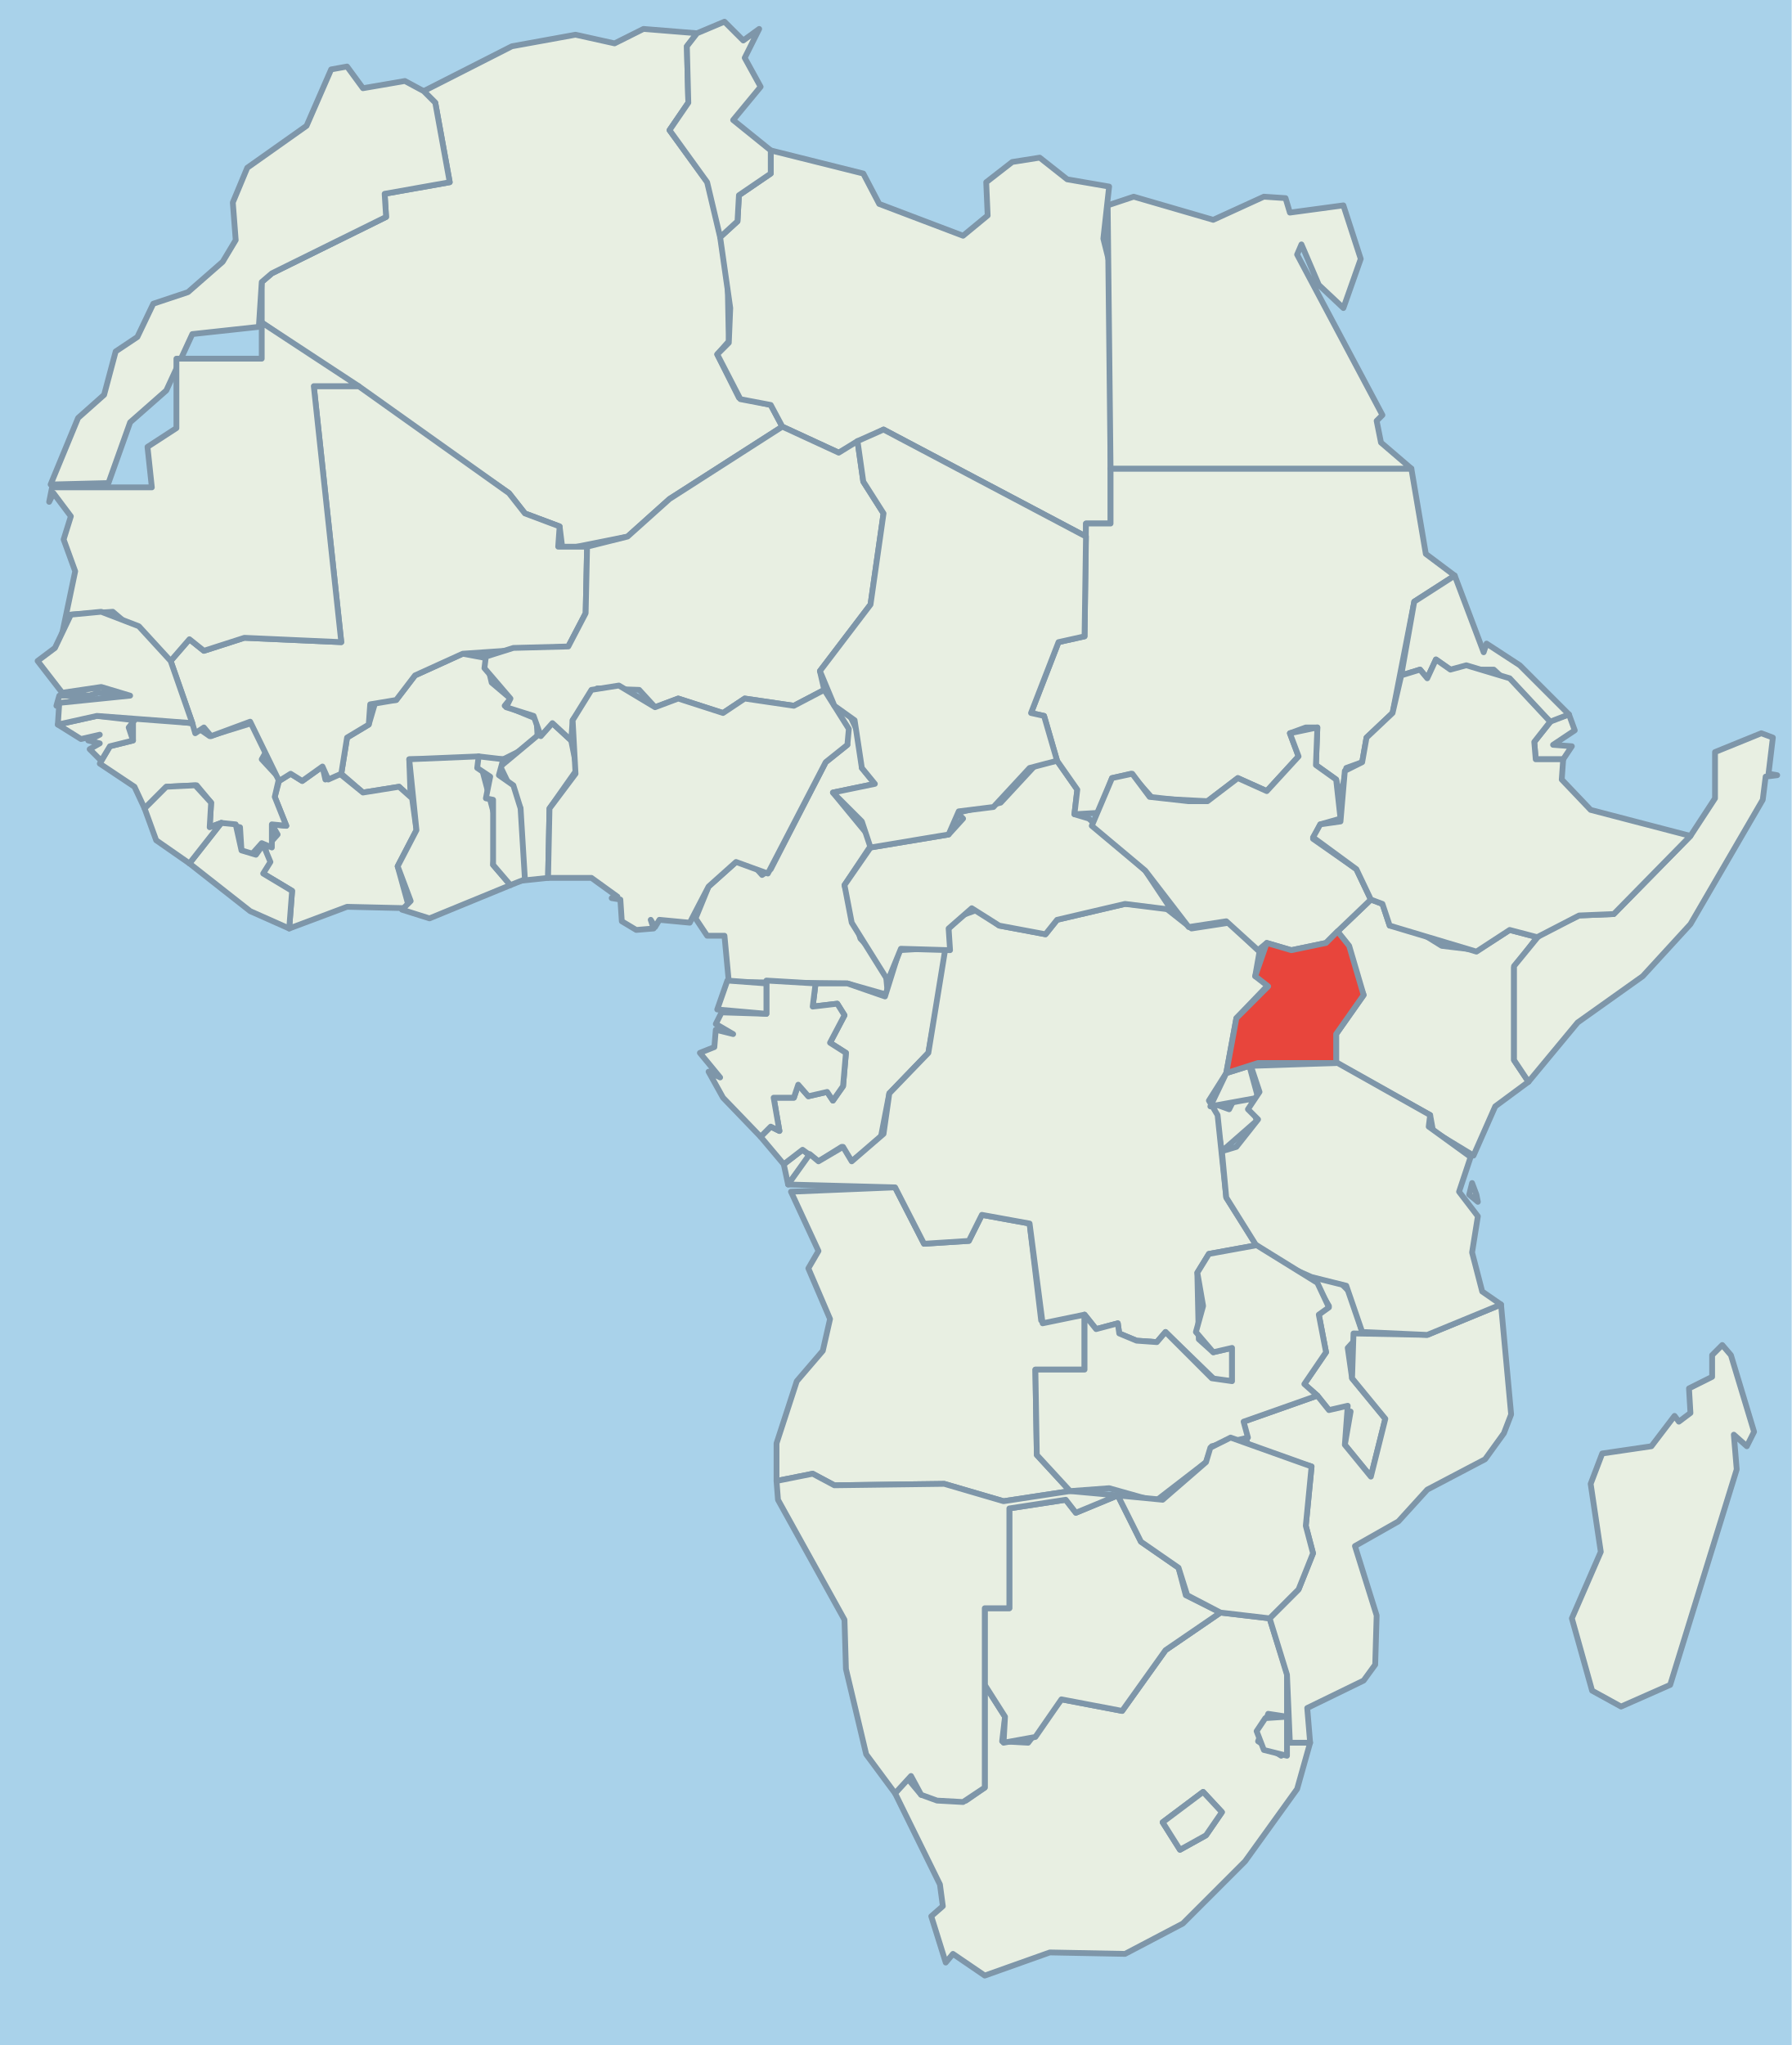
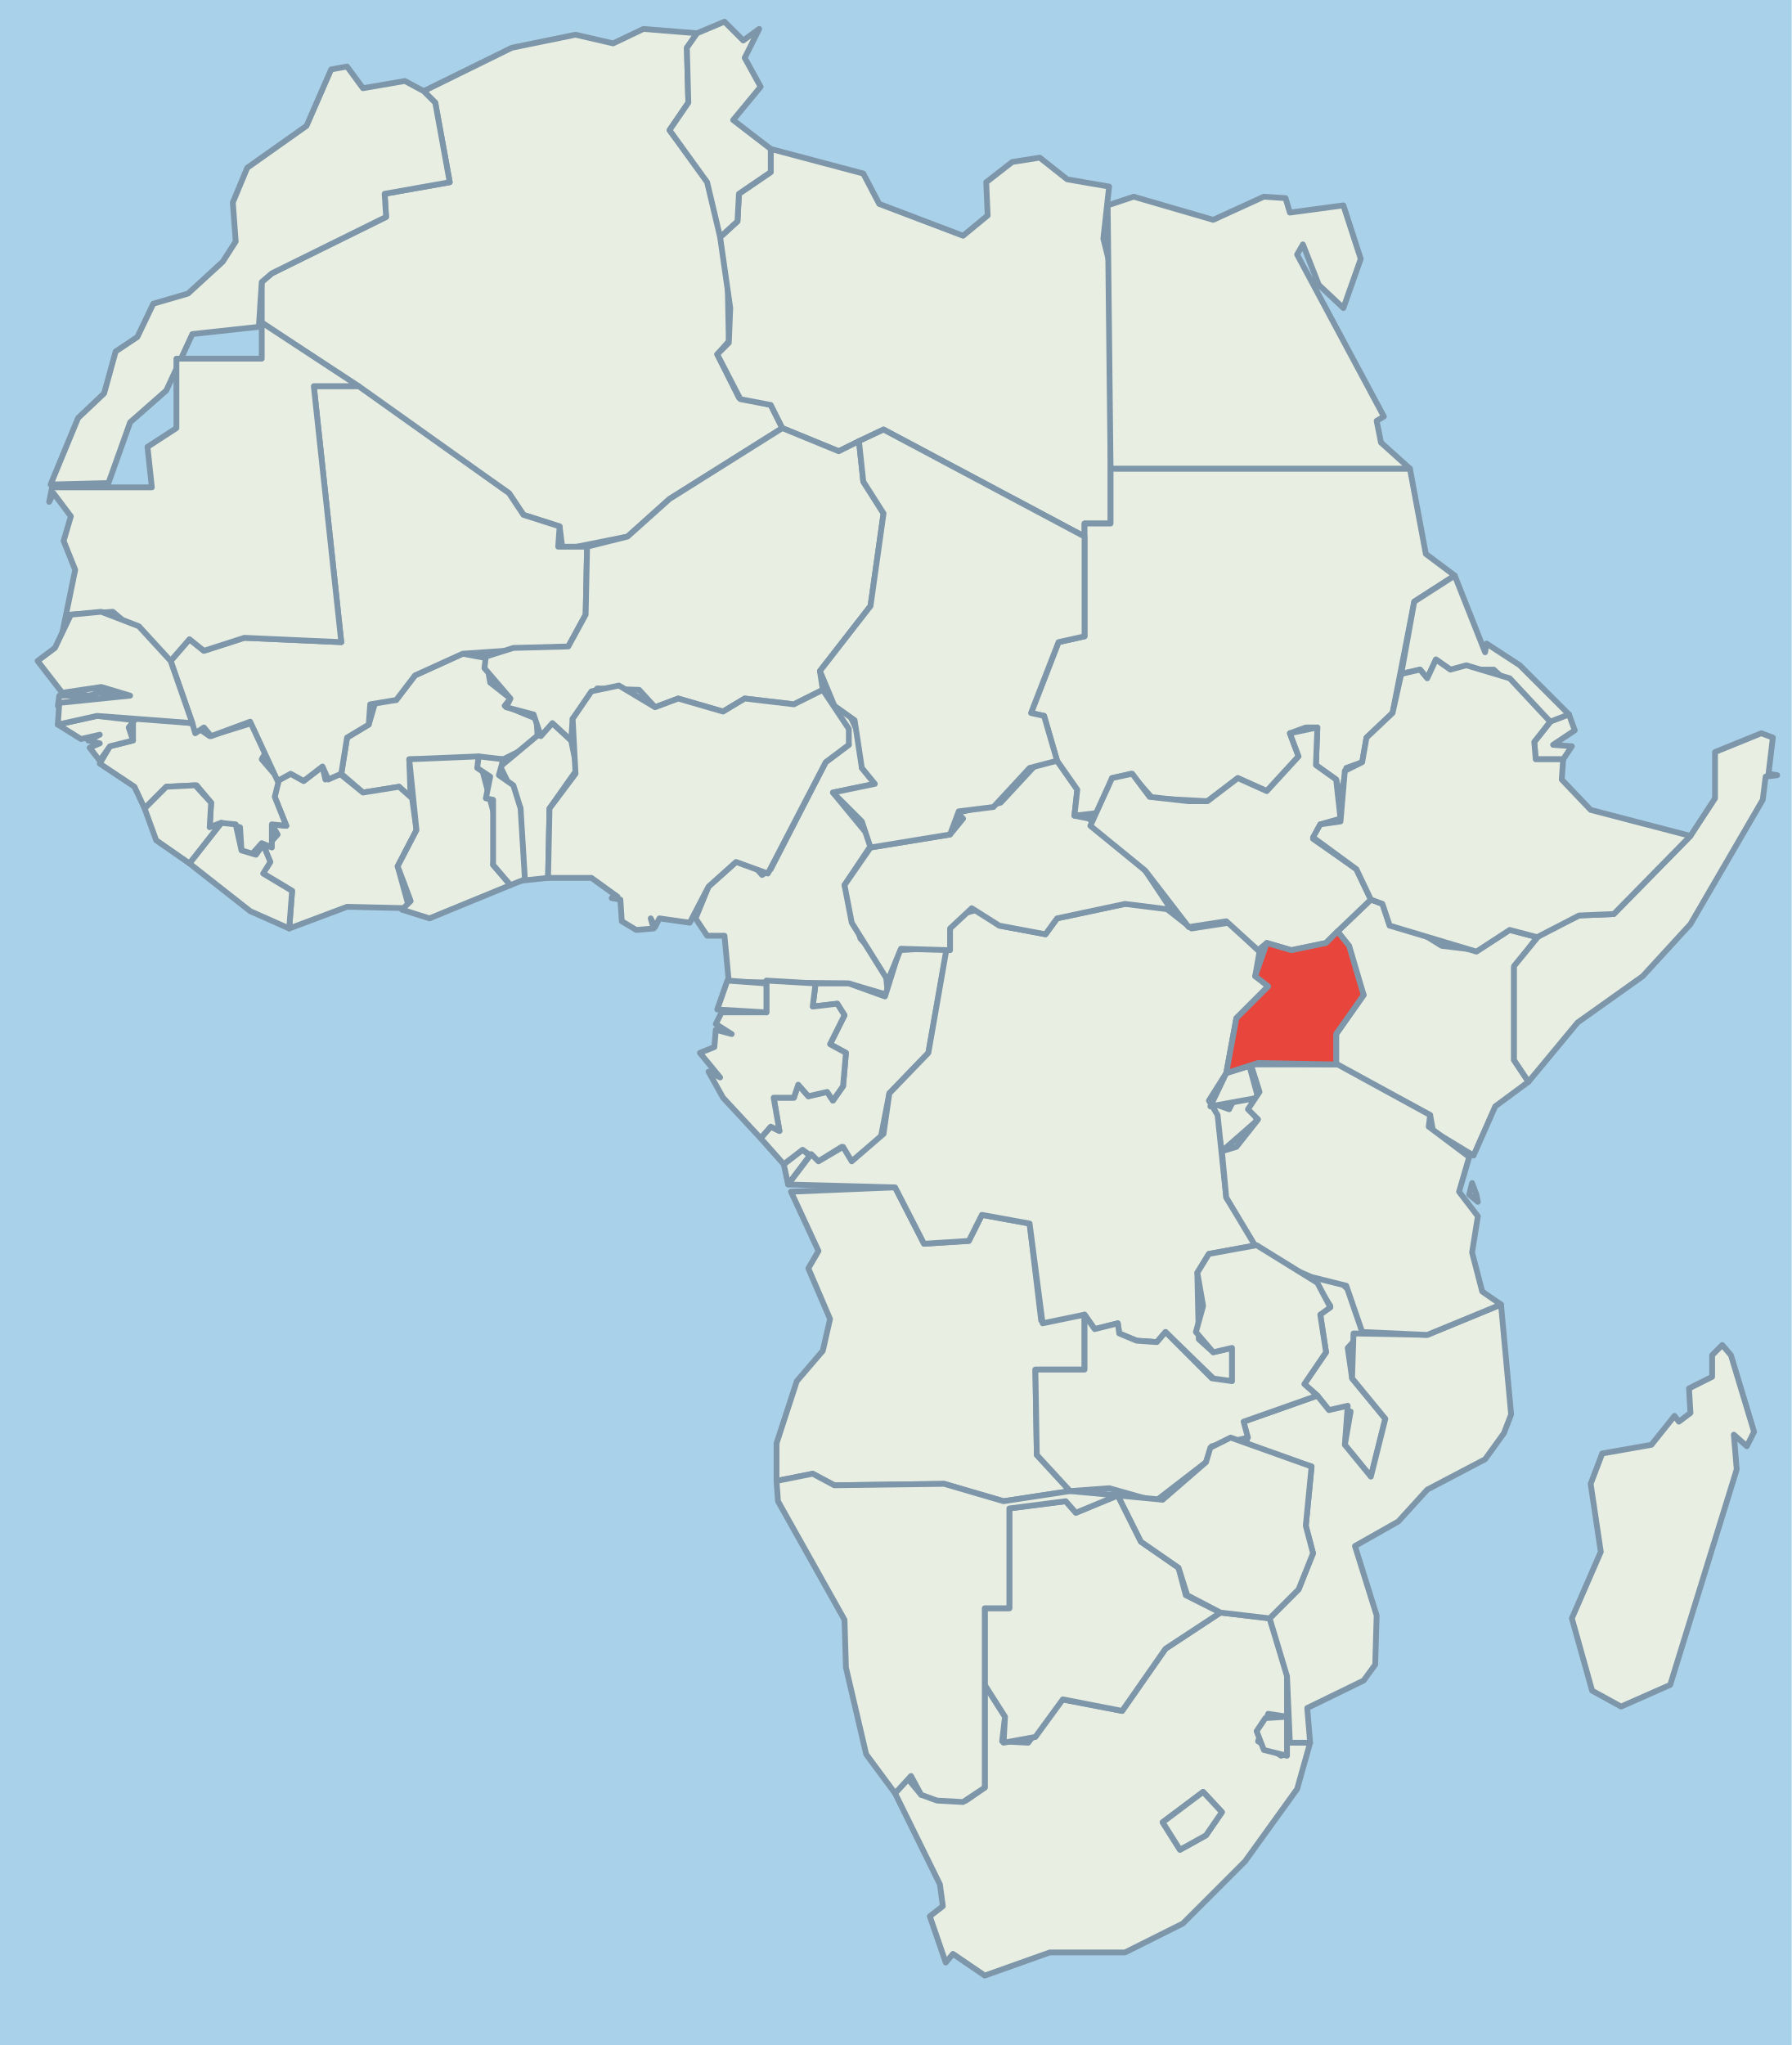
<svg xmlns="http://www.w3.org/2000/svg" viewBox="-0.332 -0.718 1.239 1.414" preserveAspectRatio="xMidYMid meet">
  <rect x="-0.332" y="-0.718" width="1.239" height="1.414" fill="#a9d2ea" />
  <g stroke="#7e96a9" stroke-width="0.004" stroke-linejoin="round">
-     <path d="M0.512,0.397 0.546,0.401 0.558,0.439 0.558,0.469 0.545,0.467 0.538,0.486 0.554,0.496 0.558,0.486 0.574,0.487 0.565,0.519 0.529,0.569 0.486,0.612 0.446,0.633 0.394,0.632 0.349,0.648 0.327,0.633 0.322,0.639 0.312,0.607 0.32,0.6 0.318,0.585 0.287,0.522 0.295,0.511 0.305,0.523 0.336,0.527 0.349,0.518 0.349,0.447 0.363,0.469 0.361,0.486 0.379,0.487 0.402,0.457 0.444,0.465 0.474,0.423 0.512,0.397Z M0.502,0.551 0.513,0.535 0.5,0.521 0.472,0.542 0.484,0.561 0.502,0.551Z" fill="#e8efe2" />
-     <path d="M0.15,-0.695 0.143,-0.686 0.144,-0.647 0.131,-0.628 0.158,-0.591 0.171,-0.533 0.172,-0.482 0.164,-0.473 0.179,-0.443 0.201,-0.438 0.209,-0.423 0.131,-0.373 0.102,-0.347 0.057,-0.338 0.055,-0.354 0.031,-0.363 0.02,-0.377 -0.151,-0.495 -0.151,-0.523 -0.144,-0.529 -0.065,-0.568 -0.066,-0.584 -0.021,-0.592 -0.031,-0.647 -0.039,-0.655 0.022,-0.686 0.066,-0.694 0.093,-0.688 0.113,-0.698 0.15,-0.695Z" fill="#e8efe2" />
+     <path d="M0.512,0.397 0.546,0.401 0.558,0.439 0.558,0.469 0.545,0.467 0.538,0.486 0.554,0.496 0.558,0.486 0.574,0.487 0.565,0.519 0.529,0.569 0.486,0.612 0.446,0.632 0.394,0.632 0.349,0.648 0.327,0.633 0.322,0.639 0.311,0.607 0.32,0.6 0.318,0.585 0.287,0.522 0.295,0.511 0.305,0.523 0.336,0.527 0.349,0.518 0.349,0.447 0.363,0.469 0.361,0.486 0.379,0.487 0.402,0.457 0.444,0.465 0.474,0.422 0.512,0.397Z M0.502,0.551 0.513,0.535 0.5,0.521 0.472,0.542 0.484,0.561 0.502,0.551Z" fill="#e8efe2" />
+     <path d="M0.15,-0.695 0.143,-0.685 0.144,-0.647 0.131,-0.628 0.158,-0.592 0.171,-0.533 0.172,-0.482 0.164,-0.473 0.179,-0.443 0.201,-0.438 0.209,-0.422 0.131,-0.373 0.102,-0.347 0.057,-0.338 0.055,-0.354 0.03,-0.362 0.02,-0.377 -0.151,-0.495 -0.151,-0.523 -0.144,-0.529 -0.065,-0.568 -0.066,-0.584 -0.021,-0.592 -0.031,-0.647 -0.039,-0.655 0.022,-0.685 0.066,-0.694 0.092,-0.688 0.113,-0.698 0.15,-0.695Z" fill="#e8efe2" />
    <path d="M0.228,0.081 0.213,0.101 0.21,0.087 0.223,0.077 0.228,0.081Z M0.418,0.191 0.418,0.229 0.384,0.229 0.385,0.288 0.408,0.313 0.362,0.32 0.321,0.308 0.245,0.309 0.23,0.301 0.205,0.306 0.205,0.28 0.219,0.237 0.237,0.216 0.242,0.194 0.227,0.159 0.234,0.147 0.215,0.106 0.287,0.103 0.307,0.142 0.338,0.14 0.347,0.122 0.38,0.128 0.388,0.195 0.418,0.191Z" fill="#e8efe2" />
-     <path d="M0.441,0.316 0.457,0.348 0.483,0.366 0.488,0.385 0.512,0.397 0.474,0.423 0.444,0.465 0.402,0.457 0.384,0.483 0.362,0.487 0.363,0.469 0.349,0.447 0.349,0.394 0.366,0.394 0.366,0.325 0.405,0.319 0.412,0.328 0.441,0.316Z" fill="#e8efe2" />
-     <path d="M0.016,-0.193 -0.049,-0.193 -0.048,-0.165 -0.056,-0.174 -0.081,-0.17 -0.096,-0.183 -0.092,-0.208 -0.077,-0.217 -0.072,-0.234 -0.058,-0.234 -0.045,-0.251 -0.012,-0.266 0.004,-0.263 0.008,-0.246 0.021,-0.235 0.017,-0.23 0.039,-0.221 0.04,-0.205 0.016,-0.193Z" fill="#e8efe2" />
+     <path d="M0.441,0.316 0.457,0.348 0.483,0.366 0.488,0.385 0.512,0.397 0.474,0.422 0.444,0.465 0.403,0.457 0.384,0.483 0.362,0.487 0.363,0.469 0.349,0.447 0.349,0.394 0.366,0.394 0.366,0.325 0.405,0.32 0.412,0.328 0.441,0.316Z" fill="#e8efe2" />
+     <path d="M0.016,-0.193 -0.049,-0.193 -0.048,-0.165 -0.056,-0.174 -0.081,-0.17 -0.096,-0.183 -0.092,-0.208 -0.077,-0.217 -0.072,-0.234 -0.058,-0.234 -0.045,-0.251 -0.012,-0.266 0.004,-0.263 0.007,-0.246 0.021,-0.235 0.017,-0.23 0.039,-0.221 0.04,-0.205 0.016,-0.193Z" fill="#e8efe2" />
    <path d="M0.533,0.042 0.537,0.057 0.513,0.078 0.507,0.045 0.518,0.049 0.522,0.041 0.533,0.042Z" fill="#e8efe2" />
    <path d="M0.028,-0.109 0.028,-0.159 0.014,-0.188 0.05,-0.218 0.063,-0.206 0.067,-0.186 0.048,-0.159 0.047,-0.111 0.028,-0.109Z" fill="#e8efe2" />
-     <path d="M0.149,-0.083 0.158,-0.105 0.177,-0.122 0.187,-0.122 0.195,-0.113 0.201,-0.117 0.239,-0.191 0.254,-0.203 0.245,-0.23 0.253,-0.229 0.263,-0.208 0.264,-0.187 0.273,-0.176 0.244,-0.17 0.272,-0.136 0.252,-0.106 0.263,-0.069 0.28,-0.051 0.282,-0.03 0.254,-0.038 0.172,-0.039 0.169,-0.071 0.157,-0.071 0.149,-0.083Z" fill="#e8efe2" />
-     <path d="M0.194,0.068 0.201,0.061 0.207,0.064 0.203,0.041 0.217,0.041 0.22,0.032 0.227,0.04 0.24,0.037 0.244,0.043 0.251,0.033 0.253,0.01 0.242,0.003 0.252,-0.016 0.247,-0.024 0.23,-0.022 0.232,-0.038 0.254,-0.038 0.28,-0.029 0.29,-0.061 0.323,-0.063 0.31,0.01 0.283,0.038 0.277,0.069 0.257,0.085 0.25,0.075 0.234,0.085 0.223,0.077 0.21,0.087 0.194,0.068Z" fill="#e8efe2" />
-     <path d="M0.537,0.143 0.504,0.149 0.496,0.162 0.497,0.208 0.507,0.217 0.52,0.214 0.52,0.237 0.508,0.236 0.474,0.203 0.468,0.21 0.454,0.209 0.442,0.204 0.441,0.197 0.426,0.201 0.418,0.191 0.389,0.197 0.38,0.128 0.347,0.122 0.338,0.14 0.307,0.142 0.287,0.103 0.213,0.101 0.228,0.08 0.234,0.085 0.251,0.075 0.257,0.085 0.279,0.066 0.283,0.038 0.31,0.01 0.324,-0.076 0.333,-0.085 0.344,-0.089 0.359,-0.078 0.391,-0.072 0.399,-0.082 0.446,-0.093 0.473,-0.091 0.492,-0.076 0.518,-0.08 0.539,-0.06 0.536,-0.043 0.546,-0.038 0.523,-0.014 0.516,0.024 0.504,0.043 0.51,0.053 0.516,0.11 0.537,0.143Z" fill="#e8efe2" />
-     <path d="M-0.139,-0.178 -0.131,-0.183 -0.123,-0.178 -0.109,-0.188 -0.107,-0.179 -0.097,-0.183 -0.081,-0.17 -0.056,-0.174 -0.047,-0.166 -0.044,-0.144 -0.057,-0.119 -0.049,-0.09 -0.092,-0.091 -0.132,-0.076 -0.13,-0.102 -0.15,-0.114 -0.148,-0.132 -0.14,-0.141 -0.144,-0.148 -0.134,-0.147 -0.142,-0.167 -0.139,-0.178Z" fill="#e8efe2" />
+     <path d="M0.149,-0.083 0.158,-0.105 0.177,-0.122 0.187,-0.122 0.195,-0.113 0.201,-0.117 0.239,-0.191 0.255,-0.203 0.245,-0.23 0.253,-0.229 0.263,-0.208 0.264,-0.187 0.273,-0.176 0.244,-0.17 0.272,-0.136 0.252,-0.106 0.263,-0.069 0.28,-0.051 0.282,-0.03 0.255,-0.038 0.172,-0.039 0.169,-0.071 0.157,-0.071 0.149,-0.083Z" fill="#e8efe2" />
+     <path d="M0.194,0.069 0.201,0.061 0.207,0.064 0.203,0.041 0.217,0.041 0.22,0.032 0.227,0.04 0.24,0.037 0.244,0.043 0.251,0.033 0.253,0.01 0.242,0.004 0.252,-0.016 0.247,-0.024 0.23,-0.022 0.232,-0.038 0.255,-0.038 0.28,-0.029 0.29,-0.061 0.323,-0.063 0.31,0.01 0.283,0.038 0.277,0.069 0.257,0.085 0.25,0.075 0.234,0.085 0.223,0.077 0.21,0.087 0.194,0.069Z" fill="#e8efe2" />
+     <path d="M0.537,0.143 0.504,0.149 0.496,0.162 0.497,0.208 0.507,0.217 0.52,0.214 0.52,0.237 0.508,0.236 0.474,0.203 0.468,0.21 0.454,0.209 0.442,0.204 0.441,0.197 0.425,0.201 0.418,0.191 0.389,0.197 0.38,0.128 0.347,0.122 0.338,0.14 0.307,0.142 0.287,0.103 0.213,0.101 0.229,0.08 0.234,0.085 0.251,0.075 0.257,0.085 0.279,0.066 0.283,0.038 0.31,0.01 0.325,-0.076 0.333,-0.086 0.344,-0.089 0.359,-0.078 0.391,-0.072 0.399,-0.083 0.446,-0.093 0.473,-0.091 0.492,-0.076 0.518,-0.08 0.539,-0.06 0.536,-0.043 0.546,-0.037 0.523,-0.014 0.516,0.024 0.504,0.043 0.51,0.053 0.516,0.11 0.537,0.143Z" fill="#e8efe2" />
+     <path d="M-0.14,-0.178 -0.131,-0.183 -0.122,-0.178 -0.109,-0.188 -0.107,-0.179 -0.097,-0.183 -0.081,-0.17 -0.056,-0.174 -0.047,-0.166 -0.044,-0.144 -0.057,-0.119 -0.049,-0.09 -0.092,-0.091 -0.132,-0.076 -0.13,-0.102 -0.15,-0.114 -0.148,-0.132 -0.14,-0.141 -0.144,-0.148 -0.134,-0.147 -0.142,-0.167 -0.14,-0.178Z" fill="#e8efe2" />
    <path d="M0.755,-0.202 0.749,-0.193 0.73,-0.193 0.729,-0.205 0.741,-0.22 0.753,-0.224 0.757,-0.213 0.742,-0.203 0.755,-0.202Z" fill="#e8efe2" />
    <path d="M0.558,0.469 0.558,0.496 0.542,0.492 0.537,0.479 0.543,0.47 0.558,0.469Z" fill="#e8efe2" />
-     <path d="M0.232,-0.038 0.23,-0.022 0.247,-0.024 0.252,-0.016 0.242,0.003 0.253,0.01 0.251,0.033 0.244,0.043 0.24,0.037 0.227,0.04 0.22,0.032 0.217,0.041 0.203,0.041 0.207,0.064 0.201,0.061 0.194,0.068 0.168,0.041 0.158,0.023 0.166,0.027 0.152,0.01 0.162,0.006 0.163,-0.006 0.175,-0.003 0.163,-0.01 0.167,-0.018 0.198,-0.017 0.198,-0.04 0.232,-0.038Z" fill="#e8efe2" />
-     <path d="M-0.289,-0.239 -0.262,-0.243 -0.241,-0.236 -0.264,-0.239 -0.293,-0.23 -0.291,-0.237 -0.269,-0.237 -0.289,-0.239Z" fill="#e8efe2" />
+     <path d="M0.232,-0.038 0.23,-0.022 0.247,-0.024 0.252,-0.016 0.242,0.004 0.253,0.01 0.251,0.033 0.244,0.043 0.24,0.037 0.227,0.04 0.22,0.032 0.217,0.041 0.203,0.041 0.207,0.064 0.201,0.061 0.194,0.069 0.168,0.041 0.158,0.023 0.166,0.027 0.152,0.01 0.162,0.006 0.163,-0.006 0.174,-0.003 0.163,-0.01 0.167,-0.018 0.198,-0.018 0.198,-0.04 0.232,-0.038Z" fill="#e8efe2" />
+     <path d="M-0.289,-0.239 -0.262,-0.243 -0.241,-0.236 -0.264,-0.239 -0.292,-0.23 -0.291,-0.237 -0.269,-0.237 -0.289,-0.239Z" fill="#e8efe2" />
    <path d="M-0.001,-0.195 0.012,-0.146 0.009,-0.12 0.021,-0.106 -0.035,-0.083 -0.054,-0.089 -0.048,-0.095 -0.057,-0.119 -0.044,-0.144 -0.049,-0.193 -0.001,-0.195Z" fill="#e8efe2" />
-     <path d="M-0.179,-0.149 -0.187,-0.146 -0.186,-0.163 -0.196,-0.175 -0.217,-0.174 -0.232,-0.159 -0.239,-0.174 -0.263,-0.19 -0.256,-0.202 -0.24,-0.206 -0.24,-0.223 -0.2,-0.218 -0.187,-0.209 -0.158,-0.218 -0.147,-0.2 -0.151,-0.193 -0.139,-0.18 -0.142,-0.167 -0.134,-0.147 -0.144,-0.148 -0.144,-0.132 -0.151,-0.135 -0.159,-0.126 -0.165,-0.13 -0.166,-0.146 -0.179,-0.149Z" fill="#e8efe2" />
-     <path d="M0.198,-0.038 0.198,-0.017 0.164,-0.02 0.171,-0.04 0.198,-0.038Z" fill="#e8efe2" />
-     <path d="M-0.292,-0.217 -0.265,-0.223 -0.239,-0.22 -0.243,-0.215 -0.24,-0.206 -0.256,-0.202 -0.262,-0.192 -0.27,-0.2 -0.263,-0.204 -0.271,-0.206 -0.263,-0.21 -0.276,-0.207 -0.292,-0.217Z" fill="#e8efe2" />
-     <path d="M0.592,0.017 0.592,-0.003 0.611,-0.03 0.593,-0.074 0.616,-0.096 0.624,-0.093 0.629,-0.078 0.644,-0.077 0.665,-0.064 0.69,-0.061 0.712,-0.075 0.731,-0.07 0.715,-0.049 0.715,0.015 0.725,0.03 0.702,0.047 0.687,0.081 0.659,0.064 0.657,0.053 0.592,0.017Z" fill="#e8efe2" />
+     <path d="M-0.179,-0.149 -0.187,-0.146 -0.186,-0.163 -0.196,-0.175 -0.217,-0.174 -0.232,-0.159 -0.239,-0.174 -0.263,-0.19 -0.256,-0.202 -0.24,-0.206 -0.24,-0.223 -0.2,-0.218 -0.187,-0.209 -0.158,-0.218 -0.147,-0.2 -0.151,-0.193 -0.139,-0.179 -0.142,-0.167 -0.134,-0.147 -0.144,-0.148 -0.144,-0.132 -0.151,-0.135 -0.159,-0.126 -0.165,-0.13 -0.166,-0.146 -0.179,-0.149Z" fill="#e8efe2" />
+     <path d="M0.198,-0.038 0.198,-0.018 0.164,-0.02 0.171,-0.04 0.198,-0.038Z" fill="#e8efe2" />
+     <path d="M-0.292,-0.217 -0.265,-0.223 -0.239,-0.22 -0.243,-0.215 -0.24,-0.206 -0.256,-0.202 -0.263,-0.192 -0.27,-0.201 -0.263,-0.204 -0.271,-0.206 -0.263,-0.21 -0.276,-0.207 -0.292,-0.217Z" fill="#e8efe2" />
+     <path d="M0.592,0.018 0.592,-0.003 0.611,-0.03 0.593,-0.074 0.616,-0.096 0.624,-0.093 0.629,-0.078 0.644,-0.077 0.665,-0.064 0.69,-0.061 0.712,-0.075 0.731,-0.07 0.715,-0.049 0.715,0.015 0.725,0.03 0.702,0.047 0.687,0.081 0.659,0.064 0.657,0.053 0.592,0.018Z" fill="#e8efe2" />
    <path d="M0.502,0.551 0.484,0.561 0.472,0.542 0.5,0.521 0.513,0.535 0.502,0.551Z" fill="#e8efe2" />
    <path d="M-0.201,-0.121 -0.179,-0.149 -0.169,-0.148 -0.165,-0.13 -0.155,-0.127 -0.15,-0.134 -0.145,-0.122 -0.15,-0.114 -0.13,-0.102 -0.132,-0.076 -0.159,-0.088 -0.201,-0.121Z" fill="#e8efe2" />
-     <path d="M0.166,-0.554 0.178,-0.565 0.179,-0.583 0.201,-0.598 0.201,-0.614 0.265,-0.598 0.276,-0.577 0.334,-0.555 0.351,-0.569 0.35,-0.592 0.368,-0.606 0.387,-0.609 0.406,-0.594 0.435,-0.589 0.431,-0.553 0.436,-0.533 0.436,-0.356 0.419,-0.356 0.419,-0.347 0.279,-0.421 0.248,-0.405 0.209,-0.423 0.201,-0.438 0.18,-0.442 0.164,-0.473 0.172,-0.481 0.173,-0.505 0.166,-0.554Z" fill="#e8efe2" />
-     <path d="M0.865,0.219 0.881,0.272 0.876,0.282 0.867,0.274 0.869,0.298 0.823,0.447 0.789,0.462 0.769,0.451 0.755,0.401 0.775,0.355 0.768,0.308 0.776,0.287 0.81,0.282 0.826,0.261 0.829,0.265 0.837,0.259 0.836,0.242 0.852,0.234 0.852,0.219 0.859,0.212 0.865,0.219Z" fill="#e8efe2" />
-     <path d="M0.579,0.247 0.57,0.239 0.585,0.217 0.58,0.191 0.587,0.185 0.575,0.165 0.593,0.167 0.602,0.176 0.61,0.203 0.6,0.214 0.603,0.235 0.626,0.263 0.616,0.303 0.598,0.281 0.602,0.258 0.587,0.257 0.579,0.247Z" fill="#e8efe2" />
-     <path d="M-0.199,-0.218 -0.214,-0.261 -0.201,-0.276 -0.191,-0.268 -0.163,-0.277 -0.096,-0.274 -0.115,-0.451 -0.084,-0.451 0.02,-0.377 0.031,-0.363 0.055,-0.354 0.054,-0.34 0.074,-0.34 0.073,-0.294 0.061,-0.271 -0.012,-0.266 -0.045,-0.251 -0.058,-0.234 -0.076,-0.231 -0.077,-0.217 -0.092,-0.208 -0.096,-0.183 -0.105,-0.179 -0.109,-0.188 -0.123,-0.178 -0.131,-0.183 -0.139,-0.178 -0.159,-0.219 -0.186,-0.209 -0.191,-0.215 -0.197,-0.211 -0.199,-0.218Z" fill="#e8efe2" />
-     <path d="M-0.039,-0.655 -0.031,-0.647 -0.021,-0.592 -0.066,-0.584 -0.065,-0.568 -0.144,-0.529 -0.151,-0.523 -0.153,-0.492 -0.199,-0.487 -0.217,-0.448 -0.242,-0.426 -0.257,-0.384 -0.297,-0.383 -0.278,-0.429 -0.26,-0.445 -0.252,-0.475 -0.237,-0.485 -0.226,-0.508 -0.202,-0.516 -0.178,-0.537 -0.169,-0.552 -0.171,-0.578 -0.161,-0.602 -0.12,-0.631 -0.103,-0.67 -0.092,-0.672 -0.081,-0.657 -0.052,-0.662 -0.039,-0.655Z" fill="#e8efe2" />
-     <path d="M-0.214,-0.261 -0.254,-0.295 -0.283,-0.293 -0.289,-0.28 -0.28,-0.323 -0.288,-0.345 -0.283,-0.361 -0.295,-0.377 -0.298,-0.371 -0.296,-0.381 -0.227,-0.381 -0.23,-0.409 -0.21,-0.422 -0.21,-0.47 -0.151,-0.47 -0.151,-0.495 -0.084,-0.451 -0.115,-0.451 -0.096,-0.274 -0.163,-0.277 -0.191,-0.268 -0.201,-0.276 -0.214,-0.261Z" fill="#e8efe2" />
-     <path d="M0.546,0.401 0.566,0.381 0.576,0.356 0.571,0.337 0.575,0.296 0.531,0.283 0.528,0.265 0.579,0.247 0.587,0.257 0.6,0.254 0.598,0.281 0.616,0.303 0.626,0.263 0.603,0.235 0.604,0.204 0.655,0.205 0.706,0.184 0.713,0.26 0.708,0.273 0.695,0.291 0.655,0.312 0.635,0.334 0.605,0.351 0.62,0.399 0.619,0.433 0.611,0.444 0.572,0.463 0.574,0.487 0.56,0.487 0.558,0.44 0.546,0.401Z" fill="#e8efe2" />
-     <path d="M0.408,0.313 0.441,0.316 0.412,0.328 0.405,0.319 0.366,0.325 0.366,0.394 0.349,0.394 0.349,0.518 0.334,0.528 0.316,0.527 0.305,0.523 0.298,0.51 0.287,0.522 0.267,0.495 0.253,0.436 0.252,0.402 0.206,0.319 0.205,0.306 0.23,0.301 0.245,0.309 0.321,0.308 0.362,0.32 0.408,0.313Z" fill="#e8efe2" />
-     <path d="M0.238,-0.241 0.217,-0.23 0.183,-0.235 0.168,-0.225 0.137,-0.235 0.121,-0.229 0.11,-0.241 0.081,-0.242 0.064,-0.22 0.063,-0.206 0.05,-0.218 0.042,-0.209 0.037,-0.223 0.018,-0.229 0.021,-0.235 0.003,-0.256 0.004,-0.264 0.023,-0.27 0.061,-0.271 0.073,-0.294 0.074,-0.34 0.102,-0.347 0.131,-0.373 0.209,-0.423 0.248,-0.405 0.261,-0.413 0.265,-0.385 0.279,-0.363 0.27,-0.3 0.235,-0.254 0.238,-0.241Z" fill="#e8efe2" />
-     <path d="M0.238,-0.241 0.255,-0.214 0.254,-0.203 0.239,-0.191 0.199,-0.114 0.177,-0.122 0.158,-0.105 0.145,-0.08 0.124,-0.082 0.121,-0.077 0.118,-0.082 0.12,-0.076 0.108,-0.075 0.098,-0.081 0.097,-0.096 0.091,-0.097 0.095,-0.098 0.077,-0.111 0.047,-0.111 0.048,-0.159 0.066,-0.183 0.064,-0.22 0.077,-0.241 0.096,-0.244 0.121,-0.229 0.137,-0.235 0.168,-0.225 0.183,-0.235 0.217,-0.23 0.238,-0.241Z" fill="#e8efe2" />
+     <path d="M0.166,-0.554 0.178,-0.565 0.179,-0.584 0.201,-0.599 0.201,-0.615 0.265,-0.598 0.276,-0.577 0.334,-0.555 0.351,-0.569 0.35,-0.592 0.368,-0.606 0.387,-0.609 0.406,-0.594 0.435,-0.589 0.431,-0.553 0.436,-0.533 0.436,-0.356 0.418,-0.356 0.418,-0.347 0.279,-0.421 0.248,-0.406 0.209,-0.422 0.201,-0.438 0.18,-0.442 0.164,-0.473 0.172,-0.481 0.173,-0.505 0.166,-0.554Z" fill="#e8efe2" />
+     <path d="M0.865,0.219 0.881,0.272 0.876,0.282 0.867,0.274 0.869,0.298 0.823,0.447 0.789,0.462 0.769,0.451 0.755,0.401 0.775,0.355 0.768,0.308 0.776,0.287 0.81,0.281 0.826,0.261 0.829,0.265 0.837,0.259 0.836,0.242 0.852,0.234 0.852,0.219 0.859,0.212 0.865,0.219Z" fill="#e8efe2" />
+     <path d="M0.579,0.247 0.57,0.239 0.585,0.217 0.581,0.191 0.588,0.185 0.575,0.165 0.593,0.167 0.603,0.176 0.61,0.203 0.6,0.214 0.603,0.235 0.626,0.263 0.616,0.303 0.598,0.281 0.602,0.258 0.587,0.257 0.579,0.247Z" fill="#e8efe2" />
+     <path d="M-0.199,-0.218 -0.214,-0.261 -0.201,-0.276 -0.191,-0.268 -0.163,-0.277 -0.096,-0.274 -0.115,-0.451 -0.084,-0.451 0.02,-0.377 0.03,-0.362 0.055,-0.354 0.054,-0.34 0.074,-0.34 0.073,-0.293 0.061,-0.271 -0.012,-0.266 -0.045,-0.251 -0.058,-0.234 -0.076,-0.231 -0.077,-0.217 -0.092,-0.208 -0.096,-0.183 -0.105,-0.179 -0.109,-0.188 -0.122,-0.178 -0.131,-0.183 -0.14,-0.178 -0.159,-0.219 -0.186,-0.209 -0.191,-0.215 -0.197,-0.211 -0.199,-0.218Z" fill="#e8efe2" />
+     <path d="M-0.039,-0.655 -0.031,-0.647 -0.021,-0.592 -0.066,-0.584 -0.065,-0.568 -0.144,-0.529 -0.151,-0.523 -0.153,-0.492 -0.199,-0.487 -0.217,-0.448 -0.242,-0.426 -0.257,-0.384 -0.297,-0.383 -0.278,-0.429 -0.26,-0.446 -0.252,-0.475 -0.237,-0.485 -0.226,-0.508 -0.202,-0.515 -0.178,-0.537 -0.169,-0.551 -0.171,-0.578 -0.161,-0.602 -0.12,-0.631 -0.103,-0.67 -0.092,-0.672 -0.081,-0.657 -0.052,-0.662 -0.039,-0.655Z" fill="#e8efe2" />
+     <path d="M-0.214,-0.261 -0.254,-0.295 -0.283,-0.293 -0.289,-0.28 -0.28,-0.324 -0.288,-0.344 -0.283,-0.361 -0.295,-0.377 -0.298,-0.371 -0.296,-0.381 -0.227,-0.381 -0.23,-0.409 -0.21,-0.422 -0.21,-0.47 -0.151,-0.47 -0.151,-0.495 -0.084,-0.451 -0.115,-0.451 -0.096,-0.274 -0.163,-0.277 -0.191,-0.268 -0.201,-0.276 -0.214,-0.261Z" fill="#e8efe2" />
+     <path d="M0.546,0.401 0.566,0.381 0.576,0.356 0.571,0.337 0.575,0.296 0.531,0.283 0.528,0.265 0.579,0.247 0.587,0.257 0.6,0.254 0.598,0.281 0.616,0.303 0.626,0.263 0.603,0.235 0.604,0.204 0.655,0.205 0.706,0.184 0.713,0.26 0.708,0.273 0.695,0.291 0.655,0.312 0.635,0.334 0.605,0.351 0.62,0.399 0.619,0.433 0.611,0.444 0.572,0.463 0.574,0.487 0.56,0.487 0.558,0.441 0.546,0.401Z" fill="#e8efe2" />
+     <path d="M0.408,0.313 0.441,0.316 0.412,0.328 0.405,0.32 0.366,0.325 0.366,0.394 0.349,0.394 0.349,0.518 0.334,0.528 0.316,0.527 0.305,0.523 0.298,0.51 0.287,0.522 0.267,0.495 0.253,0.435 0.252,0.402 0.206,0.32 0.205,0.306 0.23,0.301 0.245,0.309 0.321,0.308 0.362,0.32 0.408,0.313Z" fill="#e8efe2" />
+     <path d="M0.237,-0.241 0.217,-0.231 0.183,-0.235 0.168,-0.226 0.137,-0.235 0.121,-0.229 0.11,-0.241 0.081,-0.242 0.064,-0.221 0.063,-0.206 0.05,-0.218 0.042,-0.209 0.037,-0.224 0.018,-0.229 0.021,-0.235 0.003,-0.256 0.004,-0.264 0.023,-0.27 0.061,-0.271 0.073,-0.293 0.074,-0.34 0.102,-0.347 0.131,-0.373 0.209,-0.422 0.248,-0.406 0.262,-0.413 0.265,-0.385 0.279,-0.363 0.27,-0.299 0.235,-0.254 0.237,-0.241Z" fill="#e8efe2" />
+     <path d="M0.237,-0.241 0.255,-0.214 0.255,-0.203 0.239,-0.191 0.199,-0.114 0.177,-0.122 0.158,-0.105 0.145,-0.08 0.124,-0.083 0.121,-0.077 0.118,-0.083 0.12,-0.076 0.108,-0.075 0.098,-0.081 0.097,-0.096 0.091,-0.097 0.095,-0.098 0.077,-0.111 0.047,-0.111 0.048,-0.159 0.066,-0.183 0.064,-0.221 0.077,-0.24 0.096,-0.244 0.121,-0.229 0.137,-0.235 0.168,-0.226 0.183,-0.235 0.217,-0.231 0.237,-0.241Z" fill="#e8efe2" />
    <path d="M0.516,0.024 0.532,0.019 0.538,0.041 0.505,0.047 0.516,0.024Z" fill="#e8efe2" />
-     <path d="M0.421,-0.152 0.46,-0.116 0.478,-0.089 0.446,-0.093 0.399,-0.082 0.391,-0.072 0.359,-0.078 0.34,-0.09 0.324,-0.076 0.325,-0.061 0.291,-0.062 0.282,-0.04 0.257,-0.08 0.252,-0.106 0.27,-0.132 0.324,-0.141 0.334,-0.152 0.33,-0.156 0.36,-0.163 0.385,-0.19 0.399,-0.192 0.413,-0.172 0.411,-0.155 0.421,-0.152Z" fill="#e8efe2" />
+     <path d="M0.421,-0.152 0.46,-0.116 0.478,-0.089 0.446,-0.093 0.399,-0.083 0.391,-0.072 0.359,-0.078 0.34,-0.09 0.325,-0.076 0.325,-0.061 0.291,-0.062 0.282,-0.04 0.257,-0.08 0.252,-0.106 0.27,-0.132 0.325,-0.141 0.334,-0.152 0.33,-0.156 0.36,-0.163 0.385,-0.19 0.399,-0.192 0.413,-0.172 0.411,-0.154 0.421,-0.152Z" fill="#e8efe2" />
    <path d="M-0.179,-0.149 -0.201,-0.121 -0.224,-0.137 -0.232,-0.159 -0.217,-0.174 -0.197,-0.175 -0.186,-0.163 -0.187,-0.146 -0.179,-0.149Z" fill="#e8efe2" />
    <path d="M0.725,0.03 0.715,0.015 0.715,-0.05 0.733,-0.072 0.76,-0.085 0.784,-0.086 0.837,-0.14 0.854,-0.166 0.854,-0.198 0.886,-0.211 0.894,-0.208 0.891,-0.183 0.897,-0.182 0.889,-0.181 0.887,-0.165 0.837,-0.079 0.804,-0.043 0.759,-0.011 0.725,0.03Z" fill="#e8efe2" />
-     <path d="M0.595,-0.166 0.592,-0.179 0.578,-0.189 0.579,-0.215 0.571,-0.215 0.56,-0.211 0.566,-0.195 0.544,-0.171 0.524,-0.18 0.503,-0.164 0.465,-0.166 0.45,-0.183 0.437,-0.18 0.428,-0.156 0.411,-0.155 0.413,-0.172 0.399,-0.192 0.39,-0.223 0.381,-0.225 0.4,-0.274 0.418,-0.278 0.419,-0.356 0.436,-0.356 0.436,-0.394 0.644,-0.394 0.654,-0.335 0.674,-0.32 0.646,-0.302 0.631,-0.225 0.613,-0.208 0.61,-0.191 0.599,-0.187 0.595,-0.166Z" fill="#e8efe2" />
-     <path d="M0.593,-0.074 0.585,-0.066 0.561,-0.061 0.544,-0.066 0.538,-0.061 0.516,-0.081 0.49,-0.077 0.46,-0.116 0.423,-0.147 0.437,-0.18 0.451,-0.183 0.463,-0.167 0.49,-0.164 0.503,-0.164 0.524,-0.18 0.544,-0.171 0.566,-0.195 0.56,-0.211 0.579,-0.215 0.578,-0.189 0.592,-0.179 0.595,-0.152 0.581,-0.148 0.576,-0.138 0.606,-0.117 0.616,-0.096 0.593,-0.074Z" fill="#e8efe2" />
+     <path d="M0.595,-0.166 0.592,-0.179 0.578,-0.189 0.579,-0.215 0.571,-0.215 0.56,-0.211 0.566,-0.195 0.544,-0.171 0.524,-0.18 0.503,-0.164 0.465,-0.166 0.45,-0.183 0.437,-0.18 0.428,-0.156 0.411,-0.154 0.413,-0.172 0.399,-0.192 0.39,-0.223 0.381,-0.225 0.4,-0.274 0.418,-0.278 0.418,-0.356 0.436,-0.356 0.436,-0.394 0.643,-0.394 0.654,-0.335 0.674,-0.32 0.646,-0.302 0.631,-0.225 0.613,-0.208 0.61,-0.191 0.599,-0.187 0.595,-0.166Z" fill="#e8efe2" />
+     <path d="M0.593,-0.074 0.585,-0.066 0.561,-0.061 0.544,-0.066 0.538,-0.061 0.516,-0.081 0.49,-0.077 0.46,-0.116 0.422,-0.147 0.437,-0.18 0.451,-0.183 0.463,-0.167 0.49,-0.164 0.503,-0.164 0.524,-0.18 0.544,-0.171 0.566,-0.195 0.56,-0.211 0.579,-0.215 0.578,-0.189 0.592,-0.179 0.595,-0.152 0.581,-0.148 0.576,-0.138 0.606,-0.117 0.616,-0.096 0.593,-0.074Z" fill="#e8efe2" />
    <path d="M-0.214,-0.261 -0.199,-0.218 -0.265,-0.223 -0.292,-0.217 -0.291,-0.232 -0.242,-0.237 -0.262,-0.243 -0.289,-0.239 -0.306,-0.261 -0.294,-0.27 -0.283,-0.293 -0.262,-0.295 -0.236,-0.285 -0.214,-0.261Z" fill="#e8efe2" />
-     <path d="M0.689,0.108 0.69,0.113 0.684,0.108 0.686,0.1 0.689,0.108Z M0.575,0.165 0.541,0.15 0.516,0.11 0.513,0.078 0.523,0.075 0.538,0.056 0.531,0.049 0.539,0.037 0.533,0.019 0.593,0.017 0.657,0.053 0.656,0.061 0.685,0.082 0.677,0.106 0.69,0.123 0.686,0.148 0.693,0.175 0.706,0.184 0.655,0.205 0.61,0.203 0.599,0.171 0.575,0.165Z" fill="#e8efe2" />
-     <path d="M0.419,-0.347 0.418,-0.278 0.4,-0.274 0.381,-0.225 0.39,-0.223 0.399,-0.192 0.38,-0.187 0.355,-0.16 0.331,-0.157 0.324,-0.141 0.27,-0.132 0.264,-0.15 0.244,-0.17 0.273,-0.176 0.264,-0.187 0.259,-0.22 0.245,-0.23 0.235,-0.254 0.27,-0.3 0.279,-0.363 0.265,-0.385 0.261,-0.413 0.279,-0.421 0.419,-0.347Z" fill="#e8efe2" />
+     <path d="M0.689,0.108 0.69,0.113 0.684,0.108 0.686,0.1 0.689,0.108Z M0.575,0.165 0.54,0.15 0.516,0.11 0.513,0.078 0.523,0.075 0.538,0.056 0.531,0.049 0.539,0.037 0.533,0.018 0.593,0.018 0.657,0.053 0.656,0.061 0.684,0.082 0.677,0.106 0.69,0.123 0.686,0.148 0.693,0.175 0.706,0.184 0.655,0.205 0.61,0.203 0.599,0.171 0.575,0.165Z" fill="#e8efe2" />
+     <path d="M0.418,-0.347 0.418,-0.278 0.4,-0.274 0.381,-0.225 0.39,-0.223 0.399,-0.192 0.38,-0.187 0.355,-0.16 0.331,-0.157 0.325,-0.141 0.27,-0.132 0.264,-0.15 0.244,-0.17 0.273,-0.176 0.264,-0.187 0.259,-0.22 0.245,-0.23 0.235,-0.254 0.27,-0.299 0.279,-0.363 0.265,-0.385 0.262,-0.413 0.279,-0.421 0.418,-0.347Z" fill="#e8efe2" />
    <path d="M0.016,-0.193 0.013,-0.182 0.023,-0.175 0.028,-0.159 0.031,-0.11 0.021,-0.106 0.009,-0.12 0.009,-0.165 0.004,-0.166 0.007,-0.181 -0.002,-0.187 -0.001,-0.195 0.016,-0.193Z" fill="#e8efe2" />
-     <path d="M0.201,-0.614 0.201,-0.598 0.179,-0.583 0.178,-0.565 0.166,-0.554 0.157,-0.592 0.131,-0.628 0.144,-0.647 0.143,-0.686 0.15,-0.695 0.169,-0.703 0.182,-0.69 0.193,-0.698 0.183,-0.678 0.194,-0.658 0.175,-0.635 0.201,-0.614Z" fill="#e8efe2" />
-     <path d="M0.531,0.276 0.506,0.282 0.502,0.293 0.467,0.32 0.435,0.311 0.408,0.313 0.385,0.288 0.384,0.229 0.418,0.229 0.418,0.191 0.426,0.201 0.441,0.197 0.442,0.204 0.454,0.209 0.468,0.21 0.474,0.203 0.506,0.235 0.52,0.237 0.52,0.214 0.507,0.217 0.495,0.203 0.5,0.185 0.496,0.162 0.504,0.149 0.537,0.143 0.579,0.169 0.587,0.186 0.58,0.191 0.585,0.217 0.57,0.239 0.579,0.247 0.528,0.265 0.531,0.276Z" fill="#e8efe2" />
+     <path d="M0.201,-0.615 0.201,-0.599 0.179,-0.584 0.178,-0.565 0.166,-0.554 0.157,-0.592 0.131,-0.628 0.144,-0.647 0.143,-0.685 0.15,-0.695 0.169,-0.703 0.182,-0.69 0.193,-0.698 0.183,-0.678 0.194,-0.658 0.175,-0.635 0.201,-0.615Z" fill="#e8efe2" />
+     <path d="M0.531,0.276 0.506,0.282 0.502,0.293 0.467,0.32 0.435,0.311 0.408,0.313 0.385,0.288 0.384,0.229 0.418,0.229 0.418,0.191 0.425,0.201 0.441,0.197 0.442,0.204 0.454,0.209 0.468,0.21 0.474,0.203 0.506,0.235 0.52,0.237 0.52,0.214 0.507,0.217 0.495,0.203 0.5,0.185 0.496,0.162 0.504,0.149 0.537,0.143 0.579,0.169 0.588,0.186 0.581,0.191 0.585,0.217 0.57,0.239 0.579,0.247 0.528,0.265 0.531,0.276Z" fill="#e8efe2" />
    <path d="M0.546,0.401 0.512,0.397 0.489,0.385 0.483,0.366 0.457,0.348 0.441,0.316 0.472,0.319 0.502,0.293 0.505,0.283 0.519,0.276 0.575,0.296 0.571,0.337 0.576,0.356 0.566,0.381 0.546,0.401Z" fill="#e8efe2" />
-     <path d="M0.644,-0.394 0.436,-0.394 0.434,-0.576 0.452,-0.582 0.507,-0.566 0.542,-0.582 0.557,-0.581 0.56,-0.571 0.597,-0.576 0.609,-0.539 0.597,-0.505 0.58,-0.521 0.568,-0.549 0.565,-0.542 0.624,-0.431 0.62,-0.427 0.623,-0.412 0.644,-0.394Z" fill="#e8efe2" />
-     <path d="M0.637,-0.251 0.646,-0.302 0.674,-0.32 0.694,-0.267 0.696,-0.273 0.719,-0.258 0.753,-0.224 0.74,-0.219 0.701,-0.255 0.671,-0.255 0.661,-0.262 0.655,-0.249 0.65,-0.255 0.637,-0.251Z" fill="#e8efe2" />
-     <path d="M0.616,-0.096 0.606,-0.117 0.576,-0.139 0.581,-0.148 0.595,-0.15 0.598,-0.185 0.61,-0.191 0.613,-0.208 0.631,-0.225 0.637,-0.251 0.65,-0.255 0.655,-0.249 0.661,-0.262 0.671,-0.255 0.682,-0.258 0.712,-0.249 0.74,-0.219 0.729,-0.205 0.73,-0.193 0.749,-0.193 0.748,-0.179 0.768,-0.158 0.837,-0.14 0.784,-0.086 0.76,-0.085 0.731,-0.07 0.712,-0.075 0.689,-0.06 0.629,-0.078 0.624,-0.093 0.616,-0.096Z" fill="#e8efe2" />
-     <path d="M0.592,0.017 0.538,0.017 0.516,0.024 0.523,-0.014 0.545,-0.036 0.536,-0.043 0.544,-0.066 0.561,-0.061 0.585,-0.066 0.593,-0.074 0.601,-0.064 0.611,-0.03 0.592,-0.003 0.592,0.017Z" fill="#e8453c" />
+     <path d="M0.643,-0.394 0.436,-0.394 0.434,-0.576 0.452,-0.582 0.507,-0.566 0.542,-0.582 0.557,-0.581 0.56,-0.571 0.597,-0.576 0.609,-0.539 0.597,-0.505 0.58,-0.521 0.569,-0.549 0.565,-0.542 0.625,-0.43 0.62,-0.427 0.623,-0.412 0.643,-0.394Z" fill="#e8efe2" />
+     <path d="M0.637,-0.252 0.646,-0.302 0.674,-0.32 0.695,-0.267 0.696,-0.273 0.719,-0.258 0.753,-0.224 0.74,-0.219 0.701,-0.255 0.671,-0.255 0.661,-0.262 0.655,-0.249 0.65,-0.255 0.637,-0.252Z" fill="#e8efe2" />
+     <path d="M0.616,-0.096 0.606,-0.117 0.576,-0.139 0.581,-0.148 0.595,-0.15 0.598,-0.185 0.61,-0.191 0.613,-0.208 0.631,-0.225 0.637,-0.252 0.65,-0.255 0.655,-0.249 0.661,-0.262 0.671,-0.255 0.682,-0.258 0.712,-0.249 0.74,-0.219 0.729,-0.205 0.73,-0.193 0.749,-0.193 0.748,-0.179 0.768,-0.158 0.837,-0.14 0.784,-0.086 0.76,-0.085 0.731,-0.07 0.712,-0.075 0.689,-0.06 0.629,-0.078 0.624,-0.093 0.616,-0.096Z" fill="#e8efe2" />
+     <path d="M0.592,0.018 0.538,0.017 0.516,0.024 0.523,-0.014 0.545,-0.036 0.536,-0.043 0.544,-0.066 0.561,-0.061 0.585,-0.066 0.593,-0.074 0.601,-0.064 0.611,-0.03 0.592,-0.003 0.592,0.018Z" fill="#e8453c" />
  </g>
</svg>
